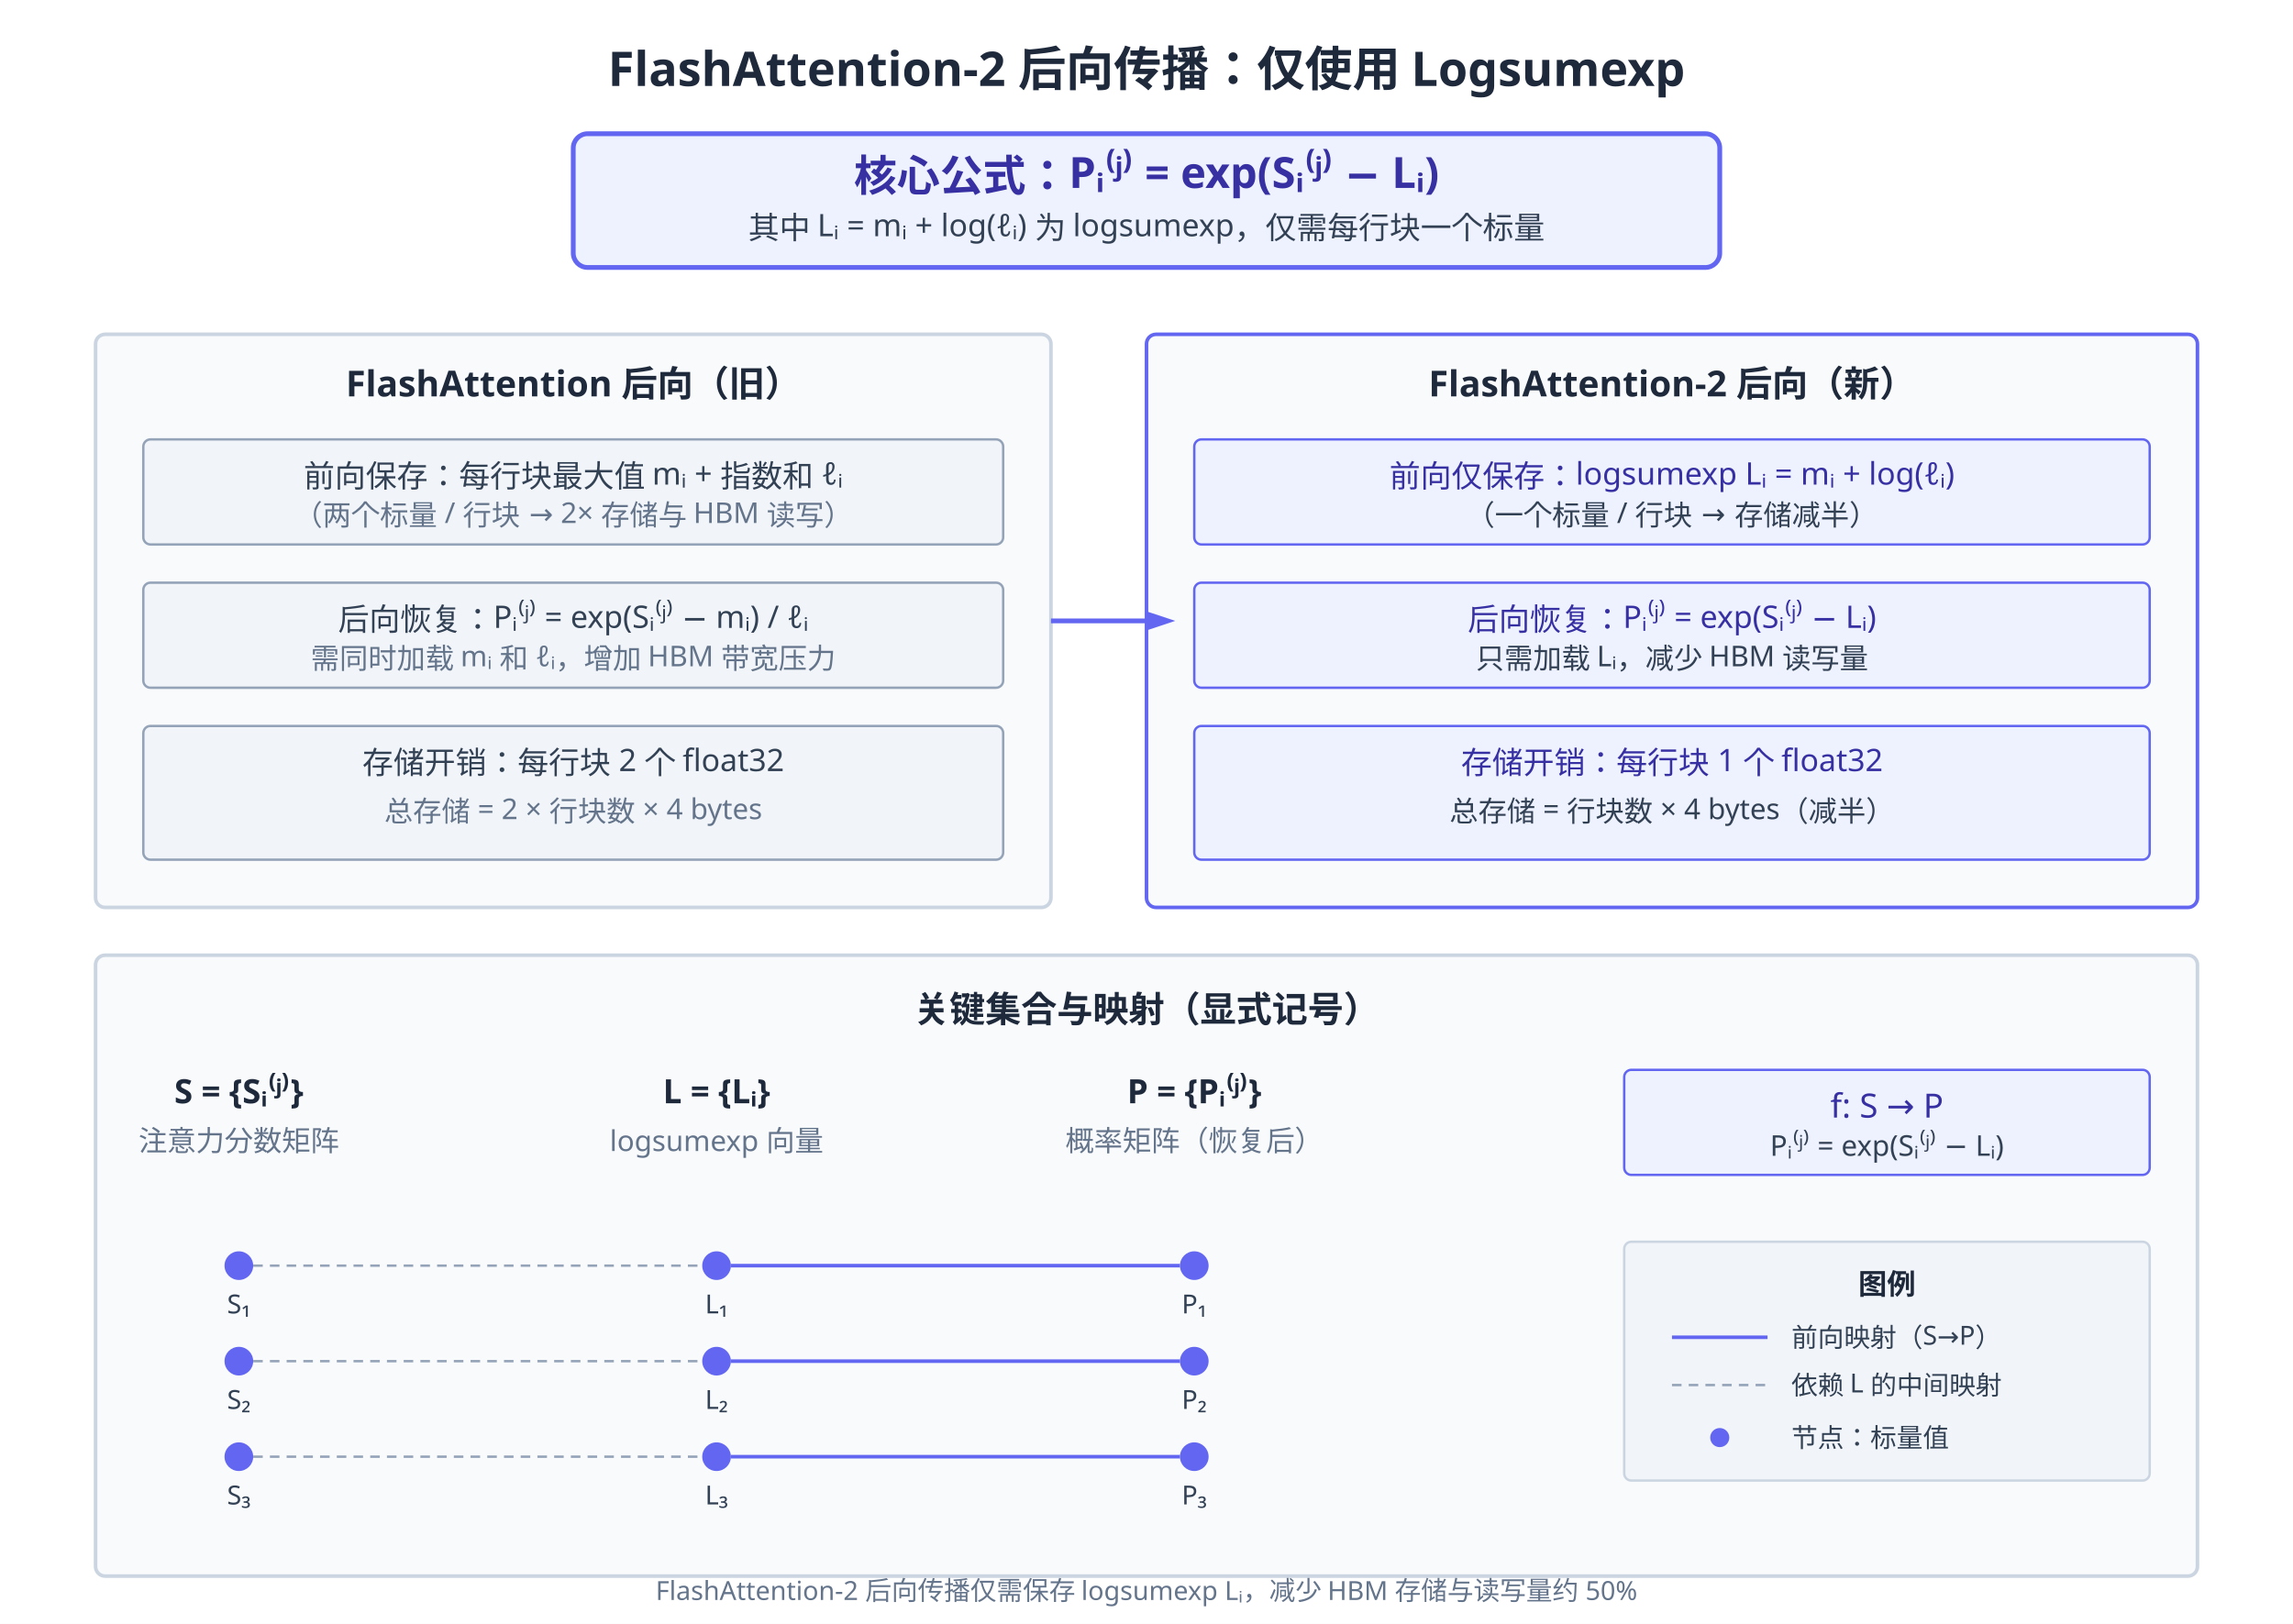
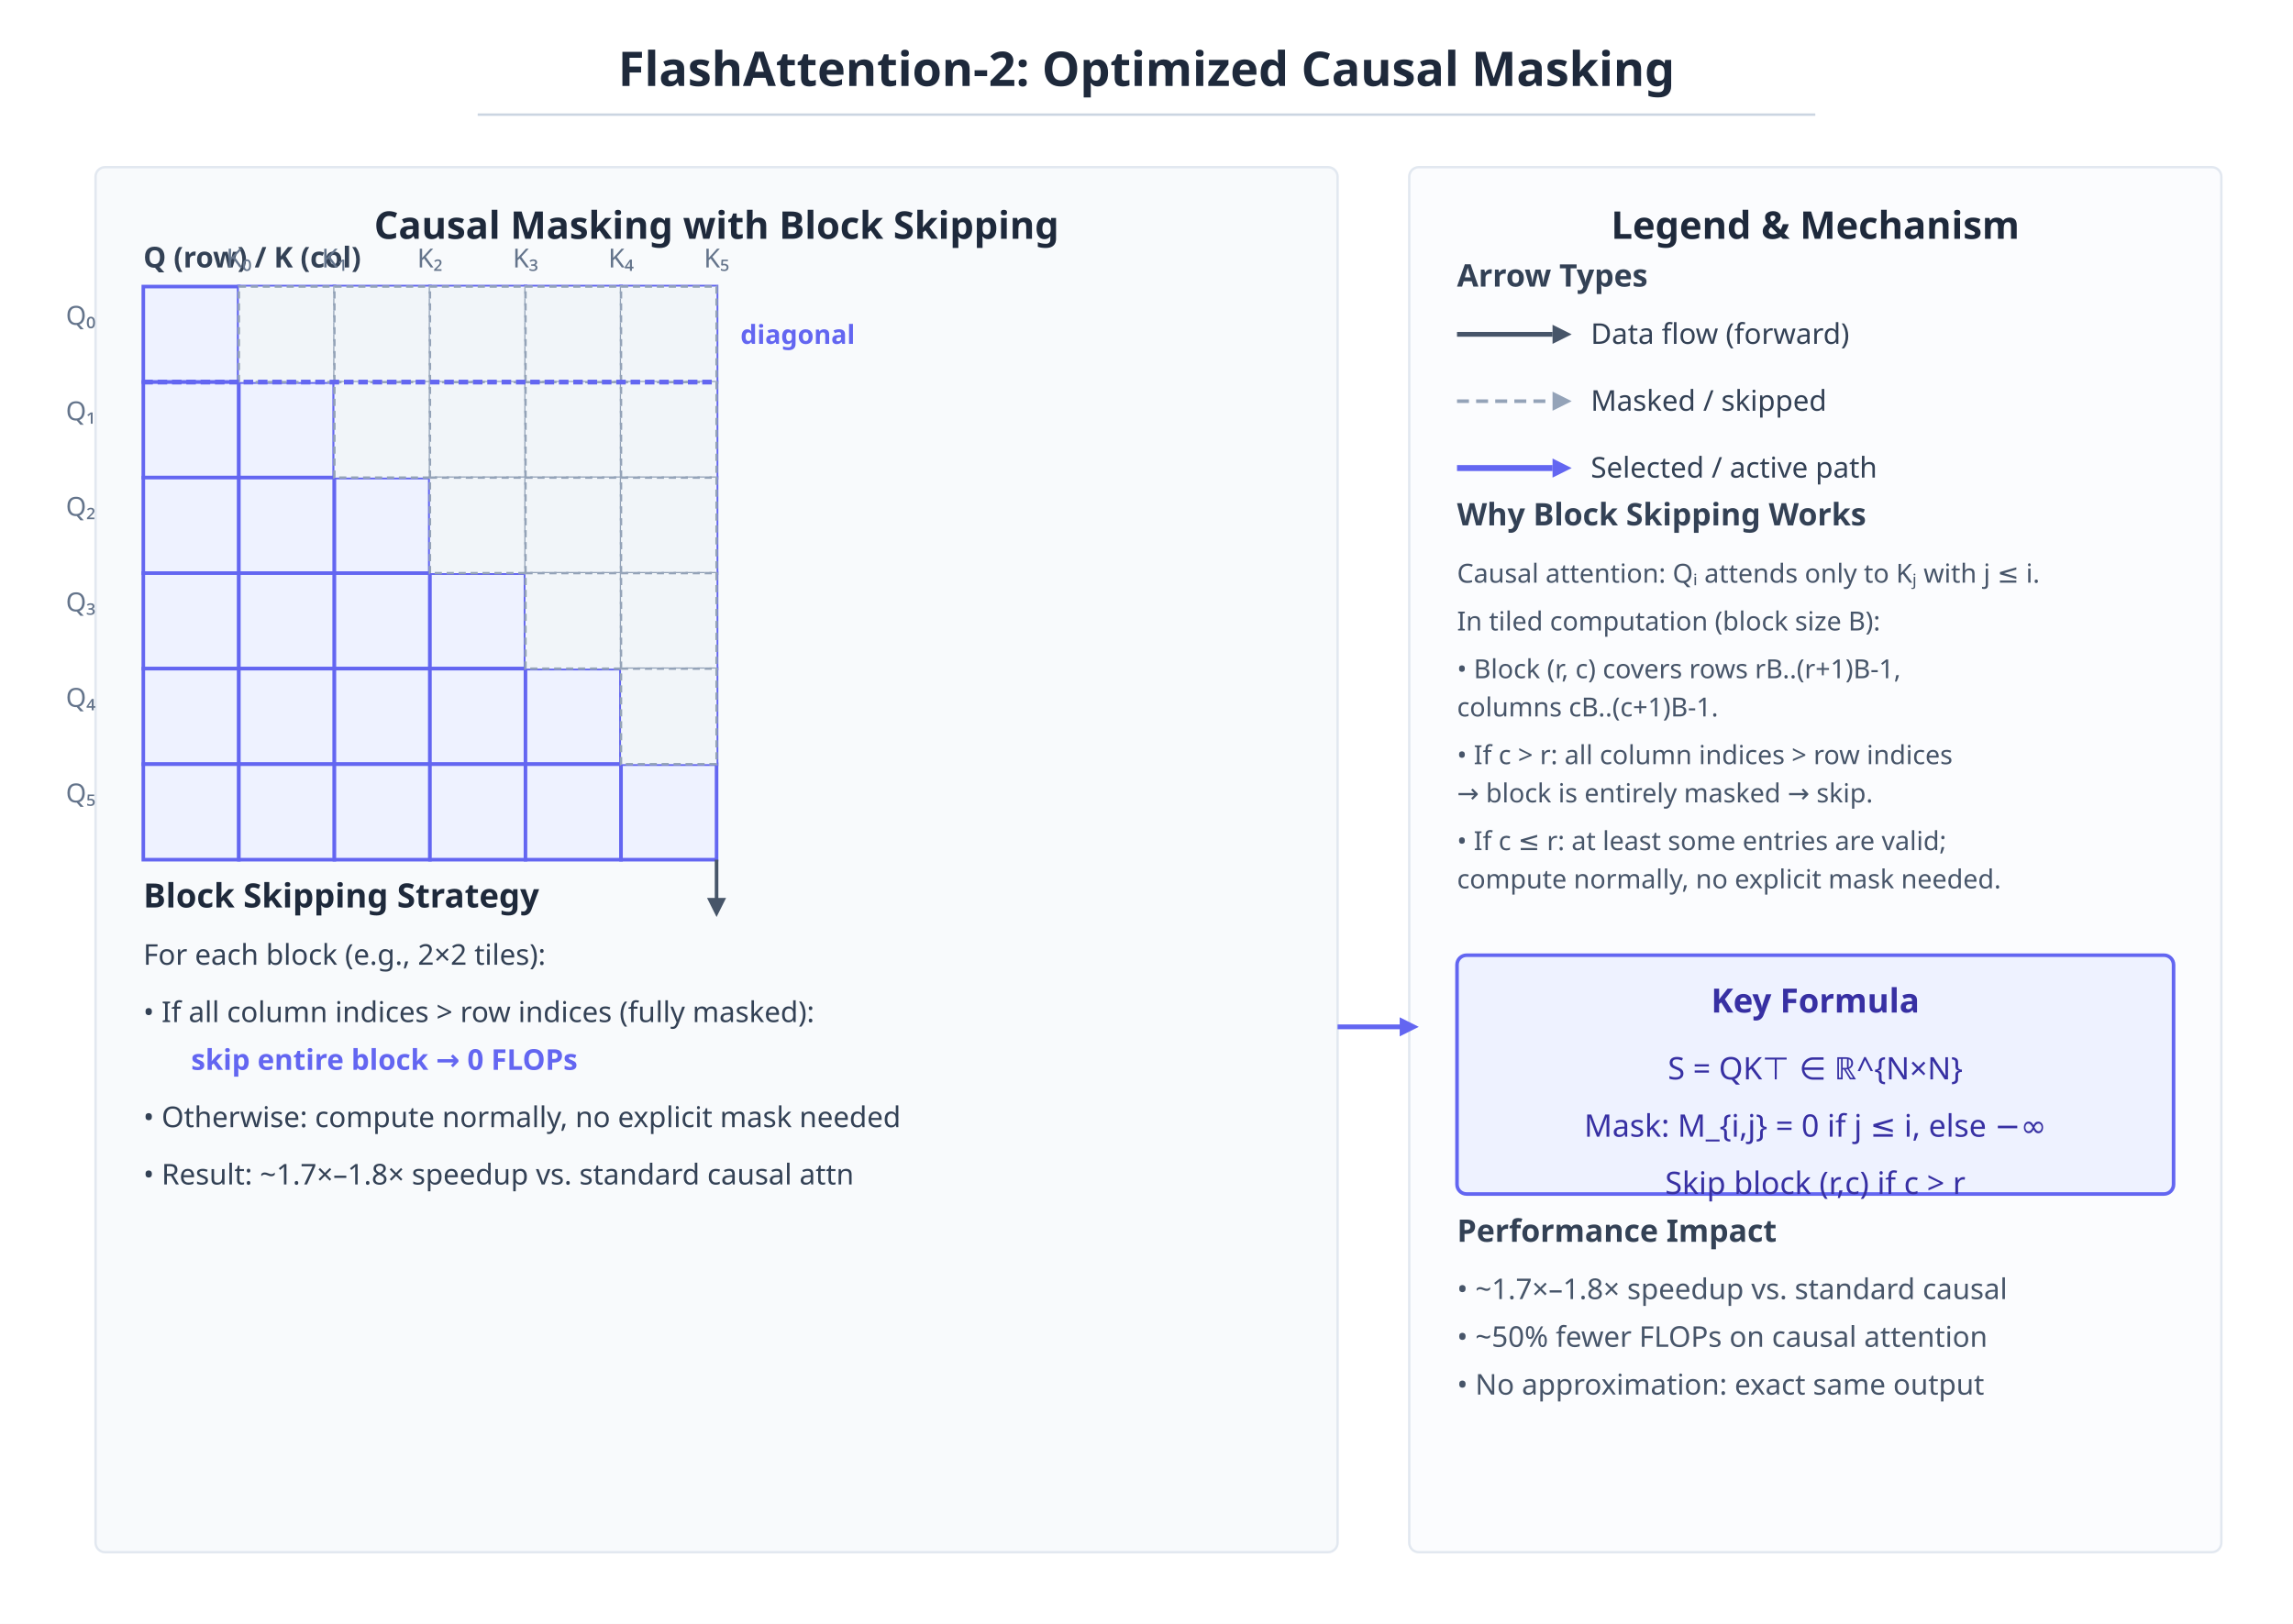
<svg xmlns="http://www.w3.org/2000/svg" viewBox="0 0 960 680" font-family="'Segoe UI','PingFang SC','Microsoft YaHei',sans-serif" width="960" height="680">
  <rect x="0" y="0" width="960" height="680" fill="#ffffff" />
-   <text x="480" y="36" font-size="20" font-weight="bold" fill="#1e293b" text-anchor="middle">FlashAttention-2 后向传播：仅使用 Logsumexp</text>
-   <rect x="240" y="56" width="480" height="56" rx="6" fill="#eef2ff" stroke="#6366f1" stroke-width="2" />
-   <text x="480" y="80" font-size="18" fill="#3730a3" text-anchor="middle" font-weight="bold">核心公式：Pᵢ⁽ʲ⁾ = exp(Sᵢ⁽ʲ⁾ − Lᵢ)</text>
-   <text x="480" y="100" font-size="13" fill="#334155" text-anchor="middle">其中 Lᵢ = mᵢ + log(ℓᵢ) 为 logsumexp，仅需每行块一个标量</text>
-   <rect x="40" y="140" width="400" height="240" rx="4" fill="#f8fafc" stroke="#cbd5e1" stroke-width="1.5" />
-   <text x="240" y="166" font-size="15" font-weight="bold" fill="#1e293b" text-anchor="middle">FlashAttention 后向（旧）</text>
-   <rect x="60" y="184" width="360" height="44" rx="3" fill="#f1f5f9" stroke="#94a3b8" stroke-width="1" />
-   <text x="240" y="204" font-size="13" fill="#334155" text-anchor="middle">前向保存：每行块最大值 mᵢ + 指数和 ℓᵢ</text>
-   <text x="240" y="220" font-size="12" fill="#64748b" text-anchor="middle">（两个标量 / 行块 → 2× 存储与 HBM 读写）</text>
-   <rect x="60" y="244" width="360" height="44" rx="3" fill="#f1f5f9" stroke="#94a3b8" stroke-width="1" />
-   <text x="240" y="264" font-size="13" fill="#334155" text-anchor="middle">后向恢复：Pᵢ⁽ʲ⁾ = exp(Sᵢ⁽ʲ⁾ − mᵢ) / ℓᵢ</text>
-   <text x="240" y="280" font-size="12" fill="#64748b" text-anchor="middle">需同时加载 mᵢ 和 ℓᵢ，增加 HBM 带宽压力</text>
-   <rect x="60" y="304" width="360" height="56" rx="3" fill="#f1f5f9" stroke="#94a3b8" stroke-width="1" />
-   <text x="240" y="324" font-size="13" fill="#334155" text-anchor="middle">存储开销：每行块 2 个 float32</text>
-   <text x="240" y="344" font-size="12" fill="#64748b" text-anchor="middle">总存储 = 2 × 行块数 × 4 bytes</text>
-   <rect x="480" y="140" width="440" height="240" rx="4" fill="#f8fafc" stroke="#6366f1" stroke-width="1.5" />
-   <text x="700" y="166" font-size="15" font-weight="bold" fill="#1e293b" text-anchor="middle">FlashAttention-2 后向（新）</text>
-   <rect x="500" y="184" width="400" height="44" rx="3" fill="#eef2ff" stroke="#6366f1" stroke-width="1" />
-   <text x="700" y="204" font-size="13" fill="#3730a3" text-anchor="middle">前向仅保存：logsumexp Lᵢ = mᵢ + log(ℓᵢ)</text>
-   <text x="700" y="220" font-size="12" fill="#334155" text-anchor="middle">（一个标量 / 行块 → 存储减半）</text>
-   <rect x="500" y="244" width="400" height="44" rx="3" fill="#eef2ff" stroke="#6366f1" stroke-width="1" />
-   <text x="700" y="264" font-size="13" fill="#3730a3" text-anchor="middle">后向恢复：Pᵢ⁽ʲ⁾ = exp(Sᵢ⁽ʲ⁾ − Lᵢ)</text>
-   <text x="700" y="280" font-size="12" fill="#334155" text-anchor="middle">只需加载 Lᵢ，减少 HBM 读写量</text>
-   <rect x="500" y="304" width="400" height="56" rx="3" fill="#eef2ff" stroke="#6366f1" stroke-width="1" />
-   <text x="700" y="324" font-size="13" fill="#3730a3" text-anchor="middle">存储开销：每行块 1 个 float32</text>
-   <text x="700" y="344" font-size="12" fill="#334155" text-anchor="middle">总存储 = 行块数 × 4 bytes（减半）</text>
-   <line x1="440" y1="260" x2="480" y2="260" stroke="#6366f1" stroke-width="2" />
-   <polygon points="480,256 492,260 480,264" fill="#6366f1" />
-   <rect x="40" y="400" width="880" height="260" rx="4" fill="#f8fafc" stroke="#cbd5e1" stroke-width="1.5" />
-   <text x="480" y="428" font-size="15" font-weight="bold" fill="#1e293b" text-anchor="middle">关键集合与映射（显式记号）</text>
-   <text x="100" y="462" font-size="14" fill="#1e293b" text-anchor="middle" font-weight="bold">S = {Sᵢ⁽ʲ⁾}</text>
-   <text x="100" y="482" font-size="12" fill="#64748b" text-anchor="middle">注意力分数矩阵</text>
-   <text x="300" y="462" font-size="14" fill="#1e293b" text-anchor="middle" font-weight="bold">L = {Lᵢ}</text>
-   <text x="300" y="482" font-size="12" fill="#64748b" text-anchor="middle">logsumexp 向量</text>
-   <text x="500" y="462" font-size="14" fill="#1e293b" text-anchor="middle" font-weight="bold">P = {Pᵢ⁽ʲ⁾}</text>
-   <text x="500" y="482" font-size="12" fill="#64748b" text-anchor="middle">概率矩阵（恢复后）</text>
-   <rect x="680" y="448" width="220" height="44" rx="3" fill="#eef2ff" stroke="#6366f1" stroke-width="1" />
-   <text x="790" y="468" font-size="14" fill="#3730a3" text-anchor="middle">f: S → P</text>
-   <text x="790" y="484" font-size="12" fill="#334155" text-anchor="middle">Pᵢ⁽ʲ⁾ = exp(Sᵢ⁽ʲ⁾ − Lᵢ)</text>
-   <circle cx="100" cy="530" r="6" fill="#6366f1" />
-   <text x="100" y="550" font-size="11" fill="#334155" text-anchor="middle">S₁</text>
-   <circle cx="100" cy="570" r="6" fill="#6366f1" />
-   <text x="100" y="590" font-size="11" fill="#334155" text-anchor="middle">S₂</text>
-   <circle cx="100" cy="610" r="6" fill="#6366f1" />
-   <text x="100" y="630" font-size="11" fill="#334155" text-anchor="middle">S₃</text>
-   <circle cx="300" cy="530" r="6" fill="#6366f1" />
-   <text x="300" y="550" font-size="11" fill="#334155" text-anchor="middle">L₁</text>
-   <circle cx="300" cy="570" r="6" fill="#6366f1" />
-   <text x="300" y="590" font-size="11" fill="#334155" text-anchor="middle">L₂</text>
-   <circle cx="300" cy="610" r="6" fill="#6366f1" />
-   <text x="300" y="630" font-size="11" fill="#334155" text-anchor="middle">L₃</text>
-   <circle cx="500" cy="530" r="6" fill="#6366f1" />
-   <text x="500" y="550" font-size="11" fill="#334155" text-anchor="middle">P₁</text>
-   <circle cx="500" cy="570" r="6" fill="#6366f1" />
-   <text x="500" y="590" font-size="11" fill="#334155" text-anchor="middle">P₂</text>
-   <circle cx="500" cy="610" r="6" fill="#6366f1" />
-   <text x="500" y="630" font-size="11" fill="#334155" text-anchor="middle">P₃</text>
-   <line x1="106" y1="530" x2="294" y2="530" stroke="#94a3b8" stroke-width="1" stroke-dasharray="4,3" />
-   <line x1="306" y1="530" x2="494" y2="530" stroke="#6366f1" stroke-width="1.5" />
-   <line x1="106" y1="570" x2="294" y2="570" stroke="#94a3b8" stroke-width="1" stroke-dasharray="4,3" />
-   <line x1="306" y1="570" x2="494" y2="570" stroke="#6366f1" stroke-width="1.5" />
-   <line x1="106" y1="610" x2="294" y2="610" stroke="#94a3b8" stroke-width="1" stroke-dasharray="4,3" />
-   <line x1="306" y1="610" x2="494" y2="610" stroke="#6366f1" stroke-width="1.5" />
-   <rect x="680" y="520" width="220" height="100" rx="3" fill="#f1f5f9" stroke="#cbd5e1" stroke-width="1" />
-   <text x="790" y="542" font-size="12" font-weight="bold" fill="#1e293b" text-anchor="middle">图例</text>
-   <line x1="700" y1="560" x2="740" y2="560" stroke="#6366f1" stroke-width="1.5" />
-   <text x="750" y="564" font-size="11" fill="#334155">前向映射（S→P）</text>
-   <line x1="700" y1="580" x2="740" y2="580" stroke="#94a3b8" stroke-width="1" stroke-dasharray="4,3" />
-   <text x="750" y="584" font-size="11" fill="#334155">依赖 L 的中间映射</text>
-   <circle cx="720" cy="602" r="4" fill="#6366f1" />
-   <text x="750" y="606" font-size="11" fill="#334155">节点：标量值</text>
-   <text x="480" y="670" font-size="11" fill="#64748b" text-anchor="middle">FlashAttention-2 后向传播仅需保存 logsumexp Lᵢ，减少 HBM 存储与读写量约 50%</text>
+   <text x="480" y="36" font-size="20" font-weight="bold" fill="#1e293b" text-anchor="middle">FlashAttention-2: Optimized Causal Masking</text>
+   <line x1="200" y1="48" x2="760" y2="48" stroke="#cbd5e1" stroke-width="1" />
+   <rect x="40" y="70" width="520" height="580" fill="#f8fafc" stroke="#e2e8f0" stroke-width="1" rx="4" />
+   <text x="300" y="100" font-size="16" font-weight="bold" fill="#1e293b" text-anchor="middle">Causal Masking with Block Skipping</text>
+   <g transform="translate(60, 120)">
+     <text x="0" y="-8" font-size="12" fill="#334155" font-weight="bold">Q (row) / K (col)</text>
+     <text x="40" y="-8" font-size="11" fill="#64748b" text-anchor="middle">K₀</text>
+     <text x="80" y="-8" font-size="11" fill="#64748b" text-anchor="middle">K₁</text>
+     <text x="120" y="-8" font-size="11" fill="#64748b" text-anchor="middle">K₂</text>
+     <text x="160" y="-8" font-size="11" fill="#64748b" text-anchor="middle">K₃</text>
+     <text x="200" y="-8" font-size="11" fill="#64748b" text-anchor="middle">K₄</text>
+     <text x="240" y="-8" font-size="11" fill="#64748b" text-anchor="middle">K₅</text>
+     <text x="-20" y="16" font-size="11" fill="#64748b" text-anchor="end">Q₀</text>
+     <text x="-20" y="56" font-size="11" fill="#64748b" text-anchor="end">Q₁</text>
+     <text x="-20" y="96" font-size="11" fill="#64748b" text-anchor="end">Q₂</text>
+     <text x="-20" y="136" font-size="11" fill="#64748b" text-anchor="end">Q₃</text>
+     <text x="-20" y="176" font-size="11" fill="#64748b" text-anchor="end">Q₄</text>
+     <text x="-20" y="216" font-size="11" fill="#64748b" text-anchor="end">Q₅</text>
+     <line x1="0" y1="0" x2="240" y2="0" stroke="#cbd5e1" stroke-width="1" />
+     <line x1="0" y1="40" x2="240" y2="40" stroke="#cbd5e1" stroke-width="1" />
+     <line x1="0" y1="80" x2="240" y2="80" stroke="#cbd5e1" stroke-width="1" />
+     <line x1="0" y1="120" x2="240" y2="120" stroke="#cbd5e1" stroke-width="1" />
+     <line x1="0" y1="160" x2="240" y2="160" stroke="#cbd5e1" stroke-width="1" />
+     <line x1="0" y1="200" x2="240" y2="200" stroke="#cbd5e1" stroke-width="1" />
+     <line x1="0" y1="240" x2="240" y2="240" stroke="#cbd5e1" stroke-width="1" />
+     <line x1="0" y1="0" x2="0" y2="240" stroke="#cbd5e1" stroke-width="1" />
+     <line x1="40" y1="0" x2="40" y2="240" stroke="#cbd5e1" stroke-width="1" />
+     <line x1="80" y1="0" x2="80" y2="240" stroke="#cbd5e1" stroke-width="1" />
+     <line x1="120" y1="0" x2="120" y2="240" stroke="#cbd5e1" stroke-width="1" />
+     <line x1="160" y1="0" x2="160" y2="240" stroke="#cbd5e1" stroke-width="1" />
+     <line x1="200" y1="0" x2="200" y2="240" stroke="#cbd5e1" stroke-width="1" />
+     <line x1="240" y1="0" x2="240" y2="240" stroke="#cbd5e1" stroke-width="1" />
+     <rect x="0" y="0" width="40" height="40" fill="#eef2ff" stroke="#6366f1" stroke-width="1.5" />
+     <rect x="40" y="0" width="40" height="40" fill="#eef2ff" stroke="#6366f1" stroke-width="1.5" />
+     <rect x="80" y="0" width="40" height="40" fill="#eef2ff" stroke="#6366f1" stroke-width="1.5" />
+     <rect x="120" y="0" width="40" height="40" fill="#eef2ff" stroke="#6366f1" stroke-width="1.5" />
+     <rect x="160" y="0" width="40" height="40" fill="#eef2ff" stroke="#6366f1" stroke-width="1.5" />
+     <rect x="200" y="0" width="40" height="40" fill="#eef2ff" stroke="#6366f1" stroke-width="1.5" />
+     <rect x="0" y="40" width="40" height="40" fill="#eef2ff" stroke="#6366f1" stroke-width="1.5" />
+     <rect x="40" y="40" width="40" height="40" fill="#eef2ff" stroke="#6366f1" stroke-width="1.5" />
+     <rect x="80" y="40" width="40" height="40" fill="#eef2ff" stroke="#6366f1" stroke-width="1.5" />
+     <rect x="120" y="40" width="40" height="40" fill="#eef2ff" stroke="#6366f1" stroke-width="1.5" />
+     <rect x="160" y="40" width="40" height="40" fill="#eef2ff" stroke="#6366f1" stroke-width="1.5" />
+     <rect x="200" y="40" width="40" height="40" fill="#eef2ff" stroke="#6366f1" stroke-width="1.5" />
+     <rect x="0" y="80" width="40" height="40" fill="#eef2ff" stroke="#6366f1" stroke-width="1.5" />
+     <rect x="40" y="80" width="40" height="40" fill="#eef2ff" stroke="#6366f1" stroke-width="1.5" />
+     <rect x="80" y="80" width="40" height="40" fill="#eef2ff" stroke="#6366f1" stroke-width="1.5" />
+     <rect x="120" y="80" width="40" height="40" fill="#eef2ff" stroke="#6366f1" stroke-width="1.5" />
+     <rect x="160" y="80" width="40" height="40" fill="#eef2ff" stroke="#6366f1" stroke-width="1.5" />
+     <rect x="200" y="80" width="40" height="40" fill="#eef2ff" stroke="#6366f1" stroke-width="1.5" />
+     <rect x="0" y="120" width="40" height="40" fill="#eef2ff" stroke="#6366f1" stroke-width="1.5" />
+     <rect x="40" y="120" width="40" height="40" fill="#eef2ff" stroke="#6366f1" stroke-width="1.5" />
+     <rect x="80" y="120" width="40" height="40" fill="#eef2ff" stroke="#6366f1" stroke-width="1.5" />
+     <rect x="120" y="120" width="40" height="40" fill="#eef2ff" stroke="#6366f1" stroke-width="1.5" />
+     <rect x="160" y="120" width="40" height="40" fill="#eef2ff" stroke="#6366f1" stroke-width="1.5" />
+     <rect x="200" y="120" width="40" height="40" fill="#eef2ff" stroke="#6366f1" stroke-width="1.5" />
+     <rect x="0" y="160" width="40" height="40" fill="#eef2ff" stroke="#6366f1" stroke-width="1.5" />
+     <rect x="40" y="160" width="40" height="40" fill="#eef2ff" stroke="#6366f1" stroke-width="1.5" />
+     <rect x="80" y="160" width="40" height="40" fill="#eef2ff" stroke="#6366f1" stroke-width="1.5" />
+     <rect x="120" y="160" width="40" height="40" fill="#eef2ff" stroke="#6366f1" stroke-width="1.5" />
+     <rect x="160" y="160" width="40" height="40" fill="#eef2ff" stroke="#6366f1" stroke-width="1.5" />
+     <rect x="200" y="160" width="40" height="40" fill="#eef2ff" stroke="#6366f1" stroke-width="1.5" />
+     <rect x="0" y="200" width="40" height="40" fill="#eef2ff" stroke="#6366f1" stroke-width="1.5" />
+     <rect x="40" y="200" width="40" height="40" fill="#eef2ff" stroke="#6366f1" stroke-width="1.5" />
+     <rect x="80" y="200" width="40" height="40" fill="#eef2ff" stroke="#6366f1" stroke-width="1.5" />
+     <rect x="120" y="200" width="40" height="40" fill="#eef2ff" stroke="#6366f1" stroke-width="1.5" />
+     <rect x="160" y="200" width="40" height="40" fill="#eef2ff" stroke="#6366f1" stroke-width="1.5" />
+     <rect x="200" y="200" width="40" height="40" fill="#eef2ff" stroke="#6366f1" stroke-width="1.5" />
+     <rect x="40" y="0" width="40" height="40" fill="#f1f5f9" stroke="#94a3b8" stroke-width="1" stroke-dasharray="3,2" />
+     <rect x="80" y="0" width="40" height="40" fill="#f1f5f9" stroke="#94a3b8" stroke-width="1" stroke-dasharray="3,2" />
+     <rect x="120" y="0" width="40" height="40" fill="#f1f5f9" stroke="#94a3b8" stroke-width="1" stroke-dasharray="3,2" />
+     <rect x="160" y="0" width="40" height="40" fill="#f1f5f9" stroke="#94a3b8" stroke-width="1" stroke-dasharray="3,2" />
+     <rect x="200" y="0" width="40" height="40" fill="#f1f5f9" stroke="#94a3b8" stroke-width="1" stroke-dasharray="3,2" />
+     <rect x="80" y="40" width="40" height="40" fill="#f1f5f9" stroke="#94a3b8" stroke-width="1" stroke-dasharray="3,2" />
+     <rect x="120" y="40" width="40" height="40" fill="#f1f5f9" stroke="#94a3b8" stroke-width="1" stroke-dasharray="3,2" />
+     <rect x="160" y="40" width="40" height="40" fill="#f1f5f9" stroke="#94a3b8" stroke-width="1" stroke-dasharray="3,2" />
+     <rect x="200" y="40" width="40" height="40" fill="#f1f5f9" stroke="#94a3b8" stroke-width="1" stroke-dasharray="3,2" />
+     <rect x="120" y="80" width="40" height="40" fill="#f1f5f9" stroke="#94a3b8" stroke-width="1" stroke-dasharray="3,2" />
+     <rect x="160" y="80" width="40" height="40" fill="#f1f5f9" stroke="#94a3b8" stroke-width="1" stroke-dasharray="3,2" />
+     <rect x="200" y="80" width="40" height="40" fill="#f1f5f9" stroke="#94a3b8" stroke-width="1" stroke-dasharray="3,2" />
+     <rect x="160" y="120" width="40" height="40" fill="#f1f5f9" stroke="#94a3b8" stroke-width="1" stroke-dasharray="3,2" />
+     <rect x="200" y="120" width="40" height="40" fill="#f1f5f9" stroke="#94a3b8" stroke-width="1" stroke-dasharray="3,2" />
+     <rect x="200" y="160" width="40" height="40" fill="#f1f5f9" stroke="#94a3b8" stroke-width="1" stroke-dasharray="3,2" />
+     <line x1="0" y1="40" x2="240" y2="40" stroke="#6366f1" stroke-width="2" stroke-dasharray="4,2" />
+     <text x="250" y="24" font-size="11" fill="#6366f1" font-weight="bold">diagonal</text>
+   </g>
+   <g transform="translate(60, 380)">
+     <text x="0" y="0" font-size="14" font-weight="bold" fill="#1e293b">Block Skipping Strategy</text>
+     <text x="0" y="24" font-size="12" fill="#334155">For each block (e.g., 2×2 tiles):</text>
+     <text x="0" y="48" font-size="12" fill="#334155">• If all column indices &gt; row indices (fully masked):</text>
+     <text x="20" y="68" font-size="12" fill="#6366f1" font-weight="bold">skip entire block → 0 FLOPs</text>
+     <text x="0" y="92" font-size="12" fill="#334155">• Otherwise: compute normally, no explicit mask needed</text>
+     <text x="0" y="116" font-size="12" fill="#334155">• Result: ~1.7×–1.8× speedup vs. standard causal attn</text>
+   </g>
+   <rect x="590" y="70" width="340" height="580" fill="#fbfcfe" stroke="#e2e8f0" stroke-width="1" rx="4" />
+   <text x="760" y="100" font-size="16" font-weight="bold" fill="#1e293b" text-anchor="middle">Legend &amp; Mechanism</text>
+   <g transform="translate(610, 120)">
+     <text x="0" y="0" font-size="13" font-weight="bold" fill="#334155">Arrow Types</text>
+     <line x1="0" y1="20" x2="40" y2="20" stroke="#475569" stroke-width="2" />
+     <polygon points="40,16 48,20 40,24" fill="#475569" />
+     <text x="56" y="24" font-size="12" fill="#334155">Data flow (forward)</text>
+     <line x1="0" y1="48" x2="40" y2="48" stroke="#94a3b8" stroke-width="1.5" stroke-dasharray="5,3" />
+     <polygon points="40,44 48,48 40,52" fill="#94a3b8" />
+     <text x="56" y="52" font-size="12" fill="#334155">Masked / skipped</text>
+     <line x1="0" y1="76" x2="40" y2="76" stroke="#6366f1" stroke-width="2.5" />
+     <polygon points="40,72 48,76 40,80" fill="#6366f1" />
+     <text x="56" y="80" font-size="12" fill="#334155">Selected / active path</text>
+   </g>
+   <g transform="translate(610, 220)">
+     <text x="0" y="0" font-size="13" font-weight="bold" fill="#334155">Why Block Skipping Works</text>
+     <text x="0" y="24" font-size="11" fill="#475569">Causal attention: Qᵢ attends only to Kⱼ with j ≤ i.</text>
+     <text x="0" y="44" font-size="11" fill="#475569">In tiled computation (block size B):</text>
+     <text x="0" y="64" font-size="11" fill="#475569">• Block (r, c) covers rows rB..(r+1)B-1,</text>
+     <text x="0" y="80" font-size="11" fill="#475569">  columns cB..(c+1)B-1.</text>
+     <text x="0" y="100" font-size="11" fill="#475569">• If c &gt; r: all column indices &gt; row indices</text>
+     <text x="0" y="116" font-size="11" fill="#475569">  → block is entirely masked → skip.</text>
+     <text x="0" y="136" font-size="11" fill="#475569">• If c ≤ r: at least some entries are valid;</text>
+     <text x="0" y="152" font-size="11" fill="#475569">  compute normally, no explicit mask needed.</text>
+   </g>
+   <rect x="610" y="400" width="300" height="100" fill="#eef2ff" stroke="#6366f1" stroke-width="1.5" rx="4" />
+   <text x="760" y="424" font-size="14" font-weight="bold" fill="#3730a3" text-anchor="middle">Key Formula</text>
+   <text x="760" y="452" font-size="13" fill="#3730a3" text-anchor="middle">S = QK⊤ ∈ ℝ^{N×N}</text>
+   <text x="760" y="476" font-size="13" fill="#3730a3" text-anchor="middle">Mask: M_{i,j} = 0 if j ≤ i, else −∞</text>
+   <text x="760" y="500" font-size="13" fill="#3730a3" text-anchor="middle">Skip block (r,c) if c &gt; r</text>
+   <g transform="translate(610, 520)">
+     <text x="0" y="0" font-size="13" font-weight="bold" fill="#334155">Performance Impact</text>
+     <text x="0" y="24" font-size="12" fill="#475569">• ~1.7×–1.8× speedup vs. standard causal</text>
+     <text x="0" y="44" font-size="12" fill="#475569">• ~50% fewer FLOPs on causal attention</text>
+     <text x="0" y="64" font-size="12" fill="#475569">• No approximation: exact same output</text>
+   </g>
+   <line x1="300" y1="360" x2="300" y2="380" stroke="#475569" stroke-width="1.5" />
+   <polygon points="296,376 300,384 304,376" fill="#475569" />
+   <line x1="560" y1="430" x2="590" y2="430" stroke="#6366f1" stroke-width="2" />
+   <polygon points="586,426 594,430 586,434" fill="#6366f1" />
</svg>
